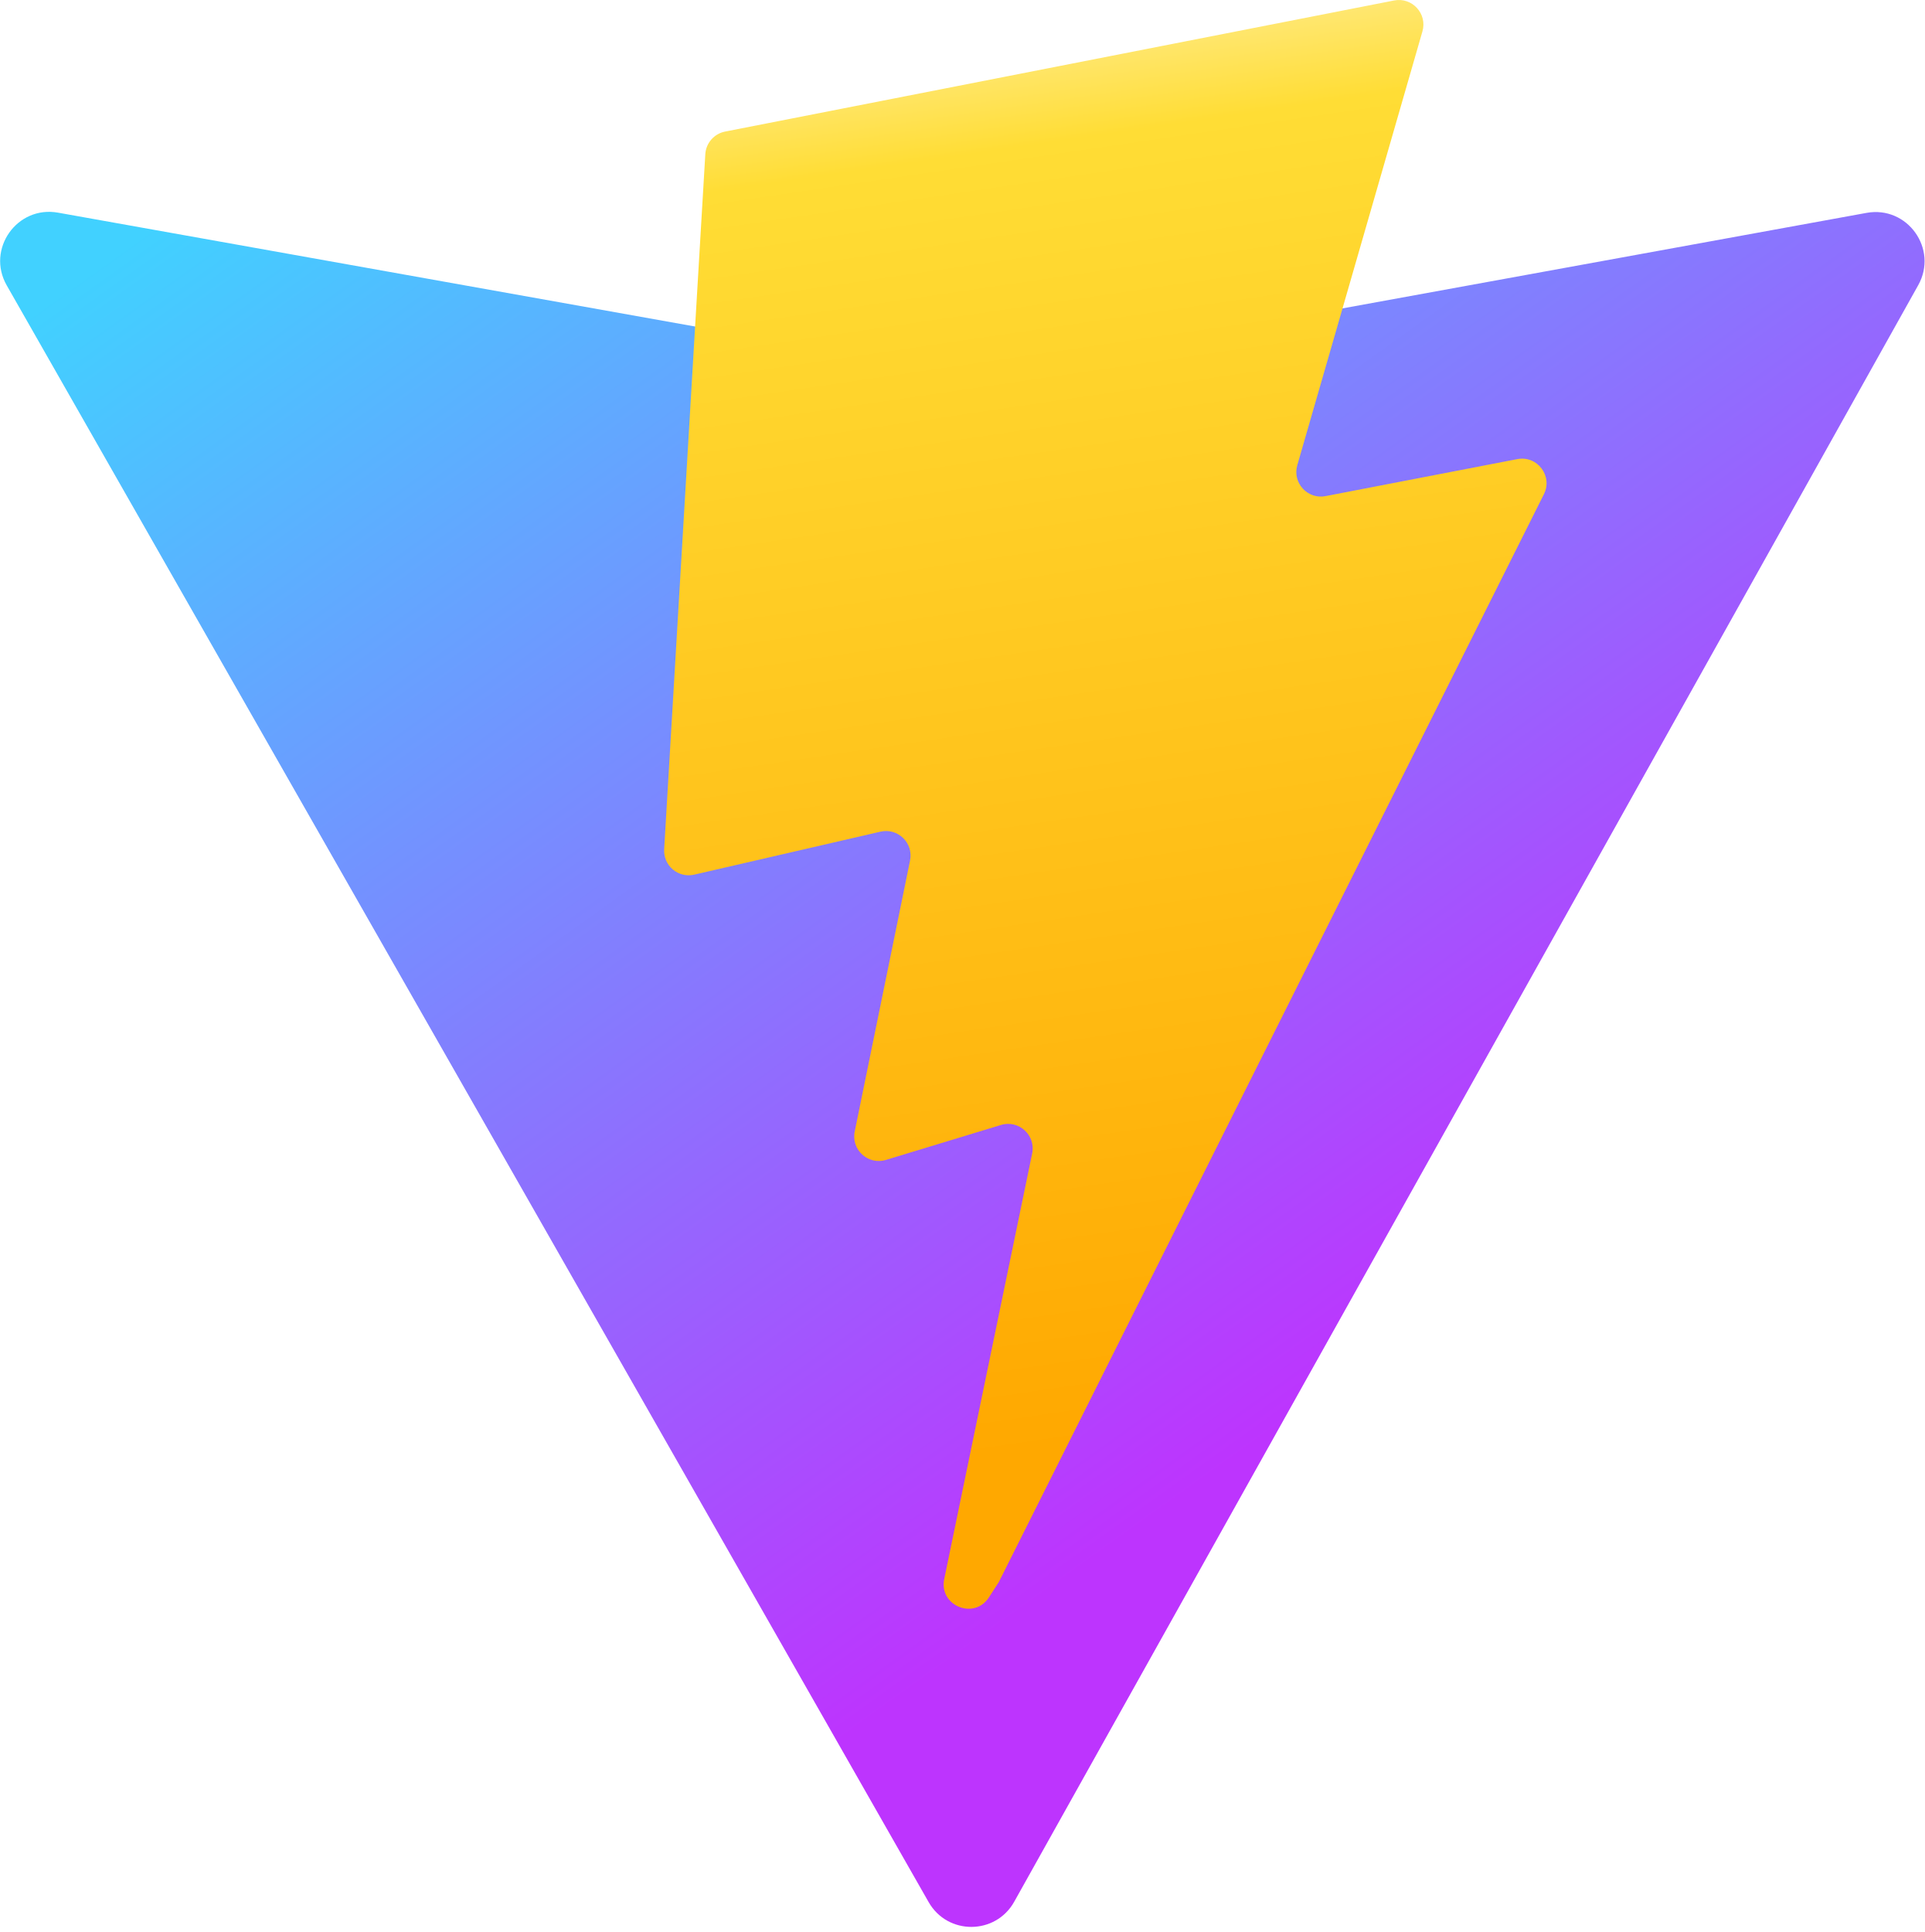
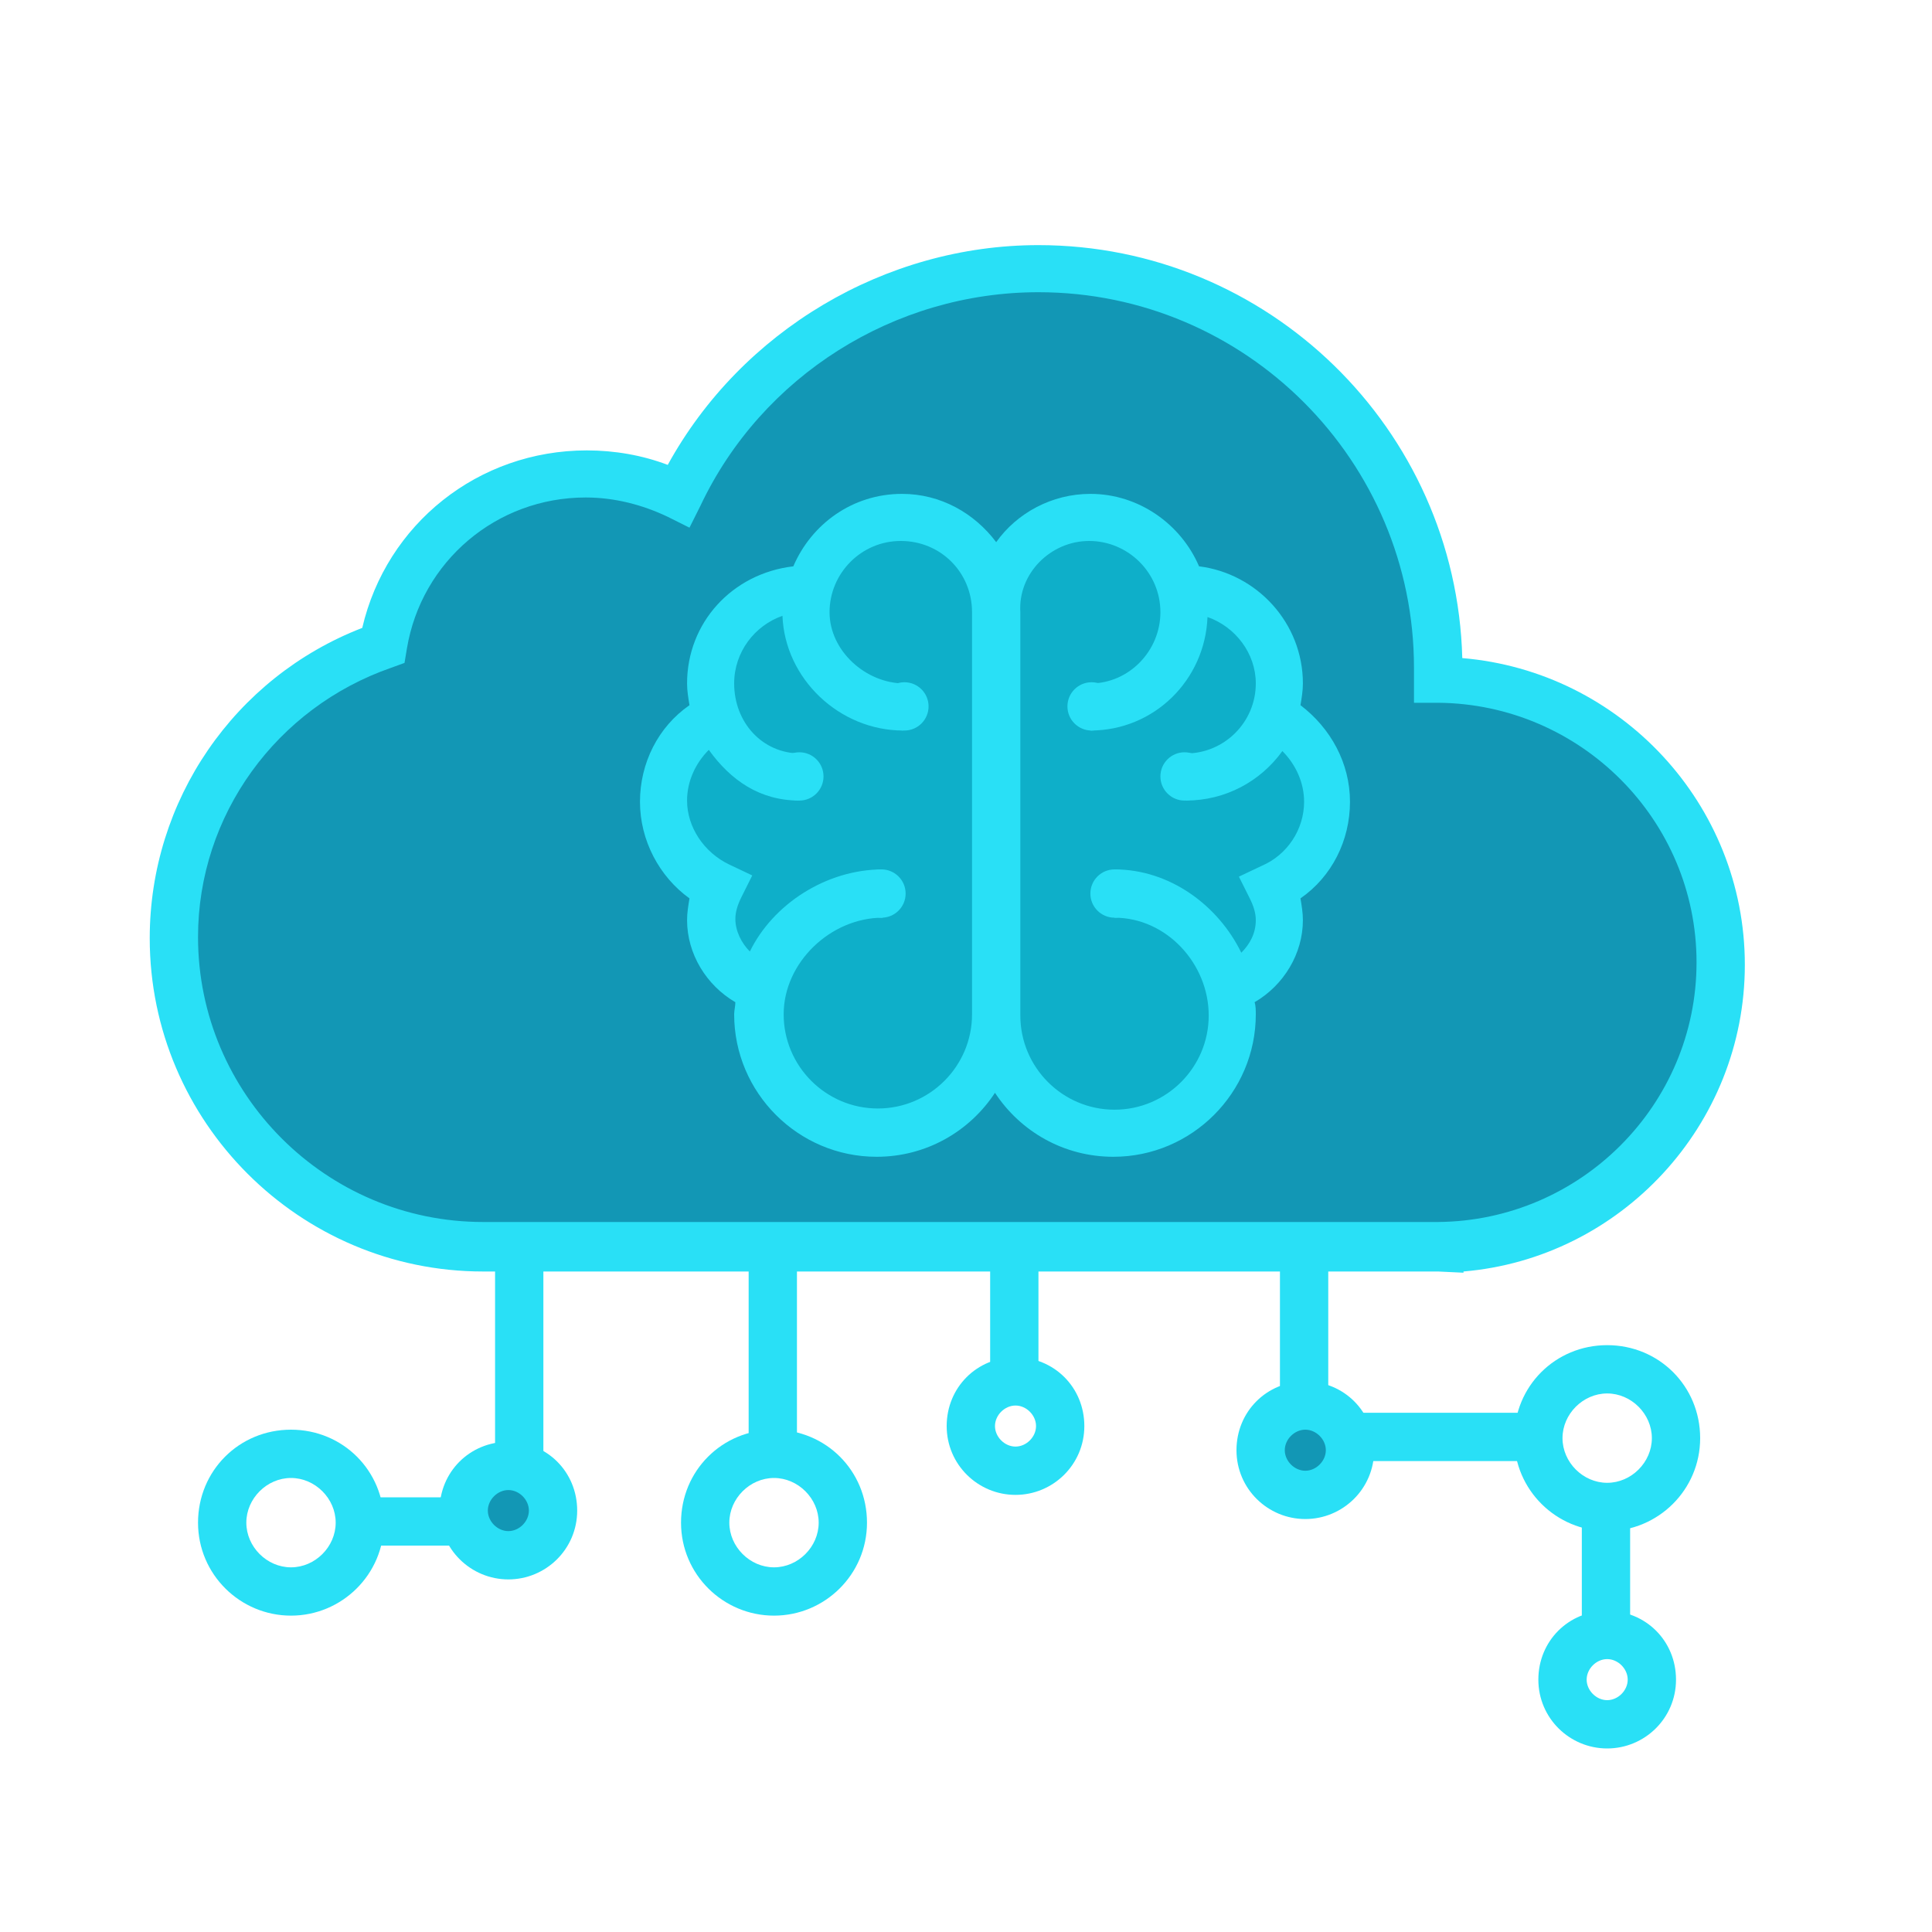
- <svg xmlns="http://www.w3.org/2000/svg" aria-hidden="true" role="img" class="iconify iconify--logos" width="31.88" height="32" preserveAspectRatio="xMidYMid meet" viewBox="0 0 256 257">
-   <defs>
-     <linearGradient id="IconifyId1813088fe1fbc01fb466" x1="-.828%" x2="57.636%" y1="7.652%" y2="78.411%">
-       <stop offset="0%" stop-color="#41D1FF" />
-       <stop offset="100%" stop-color="#BD34FE" />
-     </linearGradient>
-     <linearGradient id="IconifyId1813088fe1fbc01fb467" x1="43.376%" x2="50.316%" y1="2.242%" y2="89.03%">
-       <stop offset="0%" stop-color="#FFEA83" />
-       <stop offset="8.333%" stop-color="#FFDD35" />
-       <stop offset="100%" stop-color="#FFA800" />
-     </linearGradient>
-   </defs>
-   <path fill="url(#IconifyId1813088fe1fbc01fb466)" d="M255.153 37.938L134.897 252.976c-2.483 4.44-8.862 4.466-11.382.048L.875 37.958c-2.746-4.814 1.371-10.646 6.827-9.67l120.385 21.517a6.537 6.537 0 0 0 2.322-.004l117.867-21.483c5.438-.991 9.574 4.796 6.877 9.62Z" />
-   <path fill="url(#IconifyId1813088fe1fbc01fb467)" d="M185.432.063L96.44 17.501a3.268 3.268 0 0 0-2.634 3.014l-5.474 92.456a3.268 3.268 0 0 0 3.997 3.378l24.777-5.718c2.318-.535 4.413 1.507 3.936 3.838l-7.361 36.047c-.495 2.426 1.782 4.5 4.151 3.78l15.304-4.649c2.372-.72 4.652 1.36 4.15 3.788l-11.698 56.621c-.732 3.542 3.979 5.473 5.943 2.437l1.313-2.028l72.516-144.72c1.215-2.423-.88-5.186-3.54-4.672l-25.505 4.922c-2.396.462-4.435-1.77-3.759-4.114l16.646-57.705c.677-2.35-1.37-4.583-3.769-4.113Z" />
+ <svg xmlns="http://www.w3.org/2000/svg" t="1670641113128" class="icon" viewBox="0 0 1024 1024" version="1.1" p-id="3078" width="200" height="200">
+   <path d="M761.6 360.32v-6.4c0-117.12-94.72-211.84-211.84-211.84-84.48 0-156.8 49.28-190.72 120.32-14.72-7.68-31.36-11.52-48.64-11.52-53.76 0-98.56 39.04-107.52 90.88-64.64 22.4-110.72 83.2-110.72 154.88 0 90.24 73.6 163.84 163.84 163.84h506.24c82.56-0.64 149.12-67.2 149.12-150.4 0-82.56-66.56-149.12-149.76-149.76z" fill="#1297B5" p-id="3079" />
+   <path d="M762.24 673.92H256c-97.28 0-176.64-79.36-176.64-176.64 0-72.96 44.8-138.24 112.64-164.48 12.8-55.04 61.44-94.08 119.04-94.08 14.72 0 29.44 2.56 42.88 7.68 39.04-71.04 115.2-116.48 196.48-116.48 121.6 0 221.44 97.28 224.64 218.88 83.84 7.04 149.76 77.44 149.76 162.56 0 85.12-65.92 155.52-149.12 162.56v0.64l-13.44-0.64zM310.4 263.68c-47.36 0-87.04 33.92-94.72 80l-1.28 7.68-7.04 2.56c-60.8 21.12-102.4 78.08-102.4 142.72 0 83.2 67.84 151.04 151.04 151.04h506.24c75.52-0.64 136.96-62.08 136.96-137.6s-61.44-136.96-136.96-137.6h-12.8v-12.8-3.2-2.56c0-109.44-88.96-199.04-199.04-199.04-76.16 0-146.56 44.16-179.2 113.28l-5.76 11.52-11.52-5.76c-13.44-6.4-28.16-10.24-43.52-10.24z" fill="#29E0F6" p-id="3080" />
+   <path d="M708.48 426.88c0-19.2-10.88-36.48-26.24-45.44h-3.84c2.56-6.4 3.84-12.8 3.84-20.48 0-28.8-23.68-52.48-52.48-52.48h-1.92c-5.76-22.4-26.24-39.68-50.56-39.68-28.8 0-52.48 23.68-52.48 52.48 0-28.8-23.68-52.48-52.48-52.48-24.32 0-44.8 16.64-50.56 39.68h-1.92c-28.8 0-52.48 23.68-52.48 52.48 0 7.04 1.28 14.08 3.84 19.84h-3.84c-16 8.96-26.24 26.24-26.24 45.44 0 21.12 12.8 39.68 30.72 48-2.56 5.12-4.48 11.52-4.48 17.92 0 17.28 10.88 32 26.24 37.12h1.92c-1.28 5.12-1.92 10.24-1.92 15.36 0 36.48 29.44 65.92 65.92 65.92 36.48 0 65.92-29.44 65.92-65.92 0 36.48 29.44 65.92 65.92 65.92s65.92-29.44 65.92-65.92c0-5.12-0.64-10.24-1.92-15.36h1.92c15.36-5.12 26.24-19.84 26.24-37.12 0-6.4-1.92-12.8-4.48-17.92 16.64-7.68 29.44-26.24 29.44-47.36z m-131.2-52.48v1.92-1.92z" fill="#0EAFC9" p-id="3081" />
+   <path d="M364.16 362.24c0 3.84 0.64 7.68 1.28 11.52-16.64 11.52-26.24 30.72-26.24 51.2s10.24 39.68 26.24 51.2c-0.64 3.84-1.28 7.68-1.28 11.52 0 17.92 10.24 34.56 25.6 43.52 0 1.92-0.64 4.48-0.64 6.4 0 41.6 33.92 75.52 75.52 75.52 26.24 0 49.28-13.44 62.72-33.92 13.44 20.48 36.48 33.92 62.72 33.92 41.6 0 75.52-33.92 75.52-75.52 0-1.92 0-4.48-0.64-6.4 15.36-8.96 25.6-25.6 25.6-43.52 0-3.84-0.64-7.68-1.28-11.52 16.64-11.52 26.24-30.72 26.24-51.2s-10.24-39.04-26.24-51.2c0.64-3.84 1.28-7.68 1.28-11.52 0-32-24.32-58.24-55.04-62.08-9.6-22.4-32-38.4-57.6-38.4-20.48 0-39.04 10.24-49.92 25.6-11.52-15.36-29.44-25.6-49.92-25.6-26.24 0-48 16-57.6 38.4-32.64 3.84-56.32 30.08-56.32 62.08z m213.12-75.52c20.48 0 37.76 16.64 37.76 37.76 0 20.48-16.64 37.76-37.12 37.76v24.96c33.92 0 60.8-26.88 62.08-60.16 14.72 5.12 25.6 19.2 25.6 35.2 0 20.48-16.64 37.12-37.12 37.12v24.96c21.12 0 39.68-10.24 51.2-26.24 7.04 7.04 11.52 16.64 11.52 26.88 0 14.72-8.96 28.16-22.4 33.92l-12.16 5.76 5.76 11.52c1.92 3.84 3.2 7.68 3.2 11.52 0 7.04-3.2 12.8-7.68 17.28-12.16-24.96-37.76-44.16-67.2-44.16v25.6c27.52 0 49.92 24.32 49.92 51.84s-22.4 49.92-49.92 49.92-49.92-22.4-49.92-49.92V324.48c-1.28-20.48 16-37.76 36.48-37.76zM414.72 326.4c1.28 33.28 30.08 60.8 64 60.8l0.64-24.96c-20.48 0-39.68-17.28-39.68-37.76s16.64-37.76 37.76-37.76 37.76 16.64 37.76 37.76V537.6c0 27.52-22.4 49.92-49.92 49.92s-49.92-22.4-49.92-49.92 24.96-51.2 52.48-51.2v-25.6c-30.08 0-58.24 18.56-70.4 43.52-4.48-4.48-7.68-10.88-7.68-17.28 0-3.84 1.28-7.68 3.2-11.52l5.76-11.52-12.16-5.76c-13.44-6.4-22.4-19.84-22.4-33.92 0-10.24 4.48-19.84 11.52-26.88 11.52 16 26.88 26.88 48 26.88l0.64-24.96c-20.48 0-35.2-16.64-35.2-37.12 0-16.64 10.88-30.72 25.6-35.84z" fill="#29E0F6" p-id="3082" />
+   <path d="M479.36 374.4m-12.8 0a12.8 12.8 0 1 0 25.6 0 12.8 12.8 0 1 0-25.6 0Z" fill="#29E0F6" p-id="3083" />
+   <path d="M423.68 411.52m-12.8 0a12.8 12.8 0 1 0 25.6 0 12.8 12.8 0 1 0-25.6 0Z" fill="#29E0F6" p-id="3084" />
+   <path d="M467.2 473.6m-12.8 0a12.8 12.8 0 1 0 25.6 0 12.8 12.8 0 1 0-25.6 0Z" fill="#29E0F6" p-id="3085" />
+   <path d="M578.56 374.4m-12.8 0a12.8 12.8 0 1 0 25.6 0 12.8 12.8 0 1 0-25.6 0Z" fill="#29E0F6" p-id="3086" />
+   <path d="M627.84 411.52m-12.8 0a12.8 12.8 0 1 0 25.6 0 12.8 12.8 0 1 0-25.6 0Z" fill="#29E0F6" p-id="3087" />
+   <path d="M590.72 473.6m-12.8 0a12.8 12.8 0 1 0 25.6 0 12.8 12.8 0 1 0-25.6 0Z" fill="#29E0F6" p-id="3088" />
+   <path d="M825.6 774.4h-147.2v-115.2h25.6v89.6h121.6z" fill="#29E0F6" p-id="3089" />
+   <path d="M691.84 768.64m-23.68 0a23.68 23.68 0 1 0 47.36 0 23.68 23.68 0 1 0-47.36 0Z" fill="#1297B5" p-id="3090" />
+   <path d="M691.84 805.12c-19.84 0-36.48-16-36.48-36.48s16-36.48 36.48-36.48 36.48 16 36.48 36.48-16.64 36.48-36.48 36.48z m0-47.36c-5.76 0-10.88 5.12-10.88 10.88s5.12 10.88 10.88 10.88 10.88-5.12 10.88-10.88-5.12-10.88-10.88-10.88zM851.84 811.52c-26.88 0-49.28-21.76-49.28-49.28s21.76-49.28 49.28-49.28 49.28 21.76 49.28 49.28-22.4 49.28-49.28 49.28z m0-72.96c-12.8 0-23.68 10.88-23.68 23.68s10.88 23.68 23.68 23.68 23.68-10.88 23.68-23.68-10.88-23.68-23.68-23.68z" fill="#29E0F6" p-id="3091" />
+   <path d="M838.4 806.4h25.6v64h-25.6z" fill="#29E0F6" p-id="3092" />
+   <path d="M851.84 926.72c-19.84 0-36.48-16-36.48-36.48s16-36.48 36.48-36.48 36.48 16 36.48 36.48-16.64 36.48-36.48 36.48z m0-47.36c-5.76 0-10.88 5.12-10.88 10.88s5.12 10.88 10.88 10.88 10.88-5.12 10.88-10.88-5.12-10.88-10.88-10.88zM524.8 672h25.6v64h-25.6z" fill="#29E0F6" p-id="3093" />
+   <path d="M538.24 792.32c-19.84 0-36.48-16-36.48-36.48s16-36.48 36.48-36.48 36.48 16 36.48 36.48-16.64 36.48-36.48 36.48z m0-47.36c-5.76 0-10.88 5.12-10.88 10.88s5.12 10.88 10.88 10.88 10.88-5.12 10.88-10.88-5.12-10.88-10.88-10.88zM396.8 665.6h25.6v115.2h-25.6z" fill="#29E0F6" p-id="3094" />
+   <path d="M410.24 856.32c-26.88 0-49.28-21.76-49.28-49.28s21.76-49.28 49.28-49.28 49.28 21.76 49.28 49.28-22.4 49.28-49.28 49.28z m0-72.96c-12.8 0-23.68 10.88-23.68 23.68s10.88 23.68 23.68 23.68 23.68-10.88 23.68-23.68-10.88-23.68-23.68-23.68zM288 819.2H192v-25.6h70.4v-121.6h25.6z" fill="#29E0F6" p-id="3095" />
+   <path d="M154.24 856.32c-26.88 0-49.28-21.76-49.28-49.28s21.76-49.28 49.28-49.28 49.28 21.76 49.28 49.28-22.4 49.28-49.28 49.28z m0-72.96c-12.8 0-23.68 10.88-23.68 23.68s10.88 23.68 23.68 23.68 23.68-10.88 23.68-23.68-10.88-23.68-23.68-23.68z" fill="#29E0F6" p-id="3096" />
+   <path d="M269.44 800.64m-23.68 0a23.68 23.68 0 1 0 47.36 0 23.68 23.68 0 1 0-47.36 0Z" fill="#1297B5" p-id="3097" />
+   <path d="M269.44 837.12c-19.84 0-36.48-16-36.48-36.48s16-36.48 36.48-36.48 36.48 16 36.48 36.48-16.64 36.48-36.48 36.48z m0-47.36c-5.76 0-10.88 5.12-10.88 10.88s5.12 10.88 10.88 10.88 10.88-5.12 10.88-10.88-5.12-10.88-10.88-10.88z" fill="#29E0F6" p-id="3098" />
</svg>
